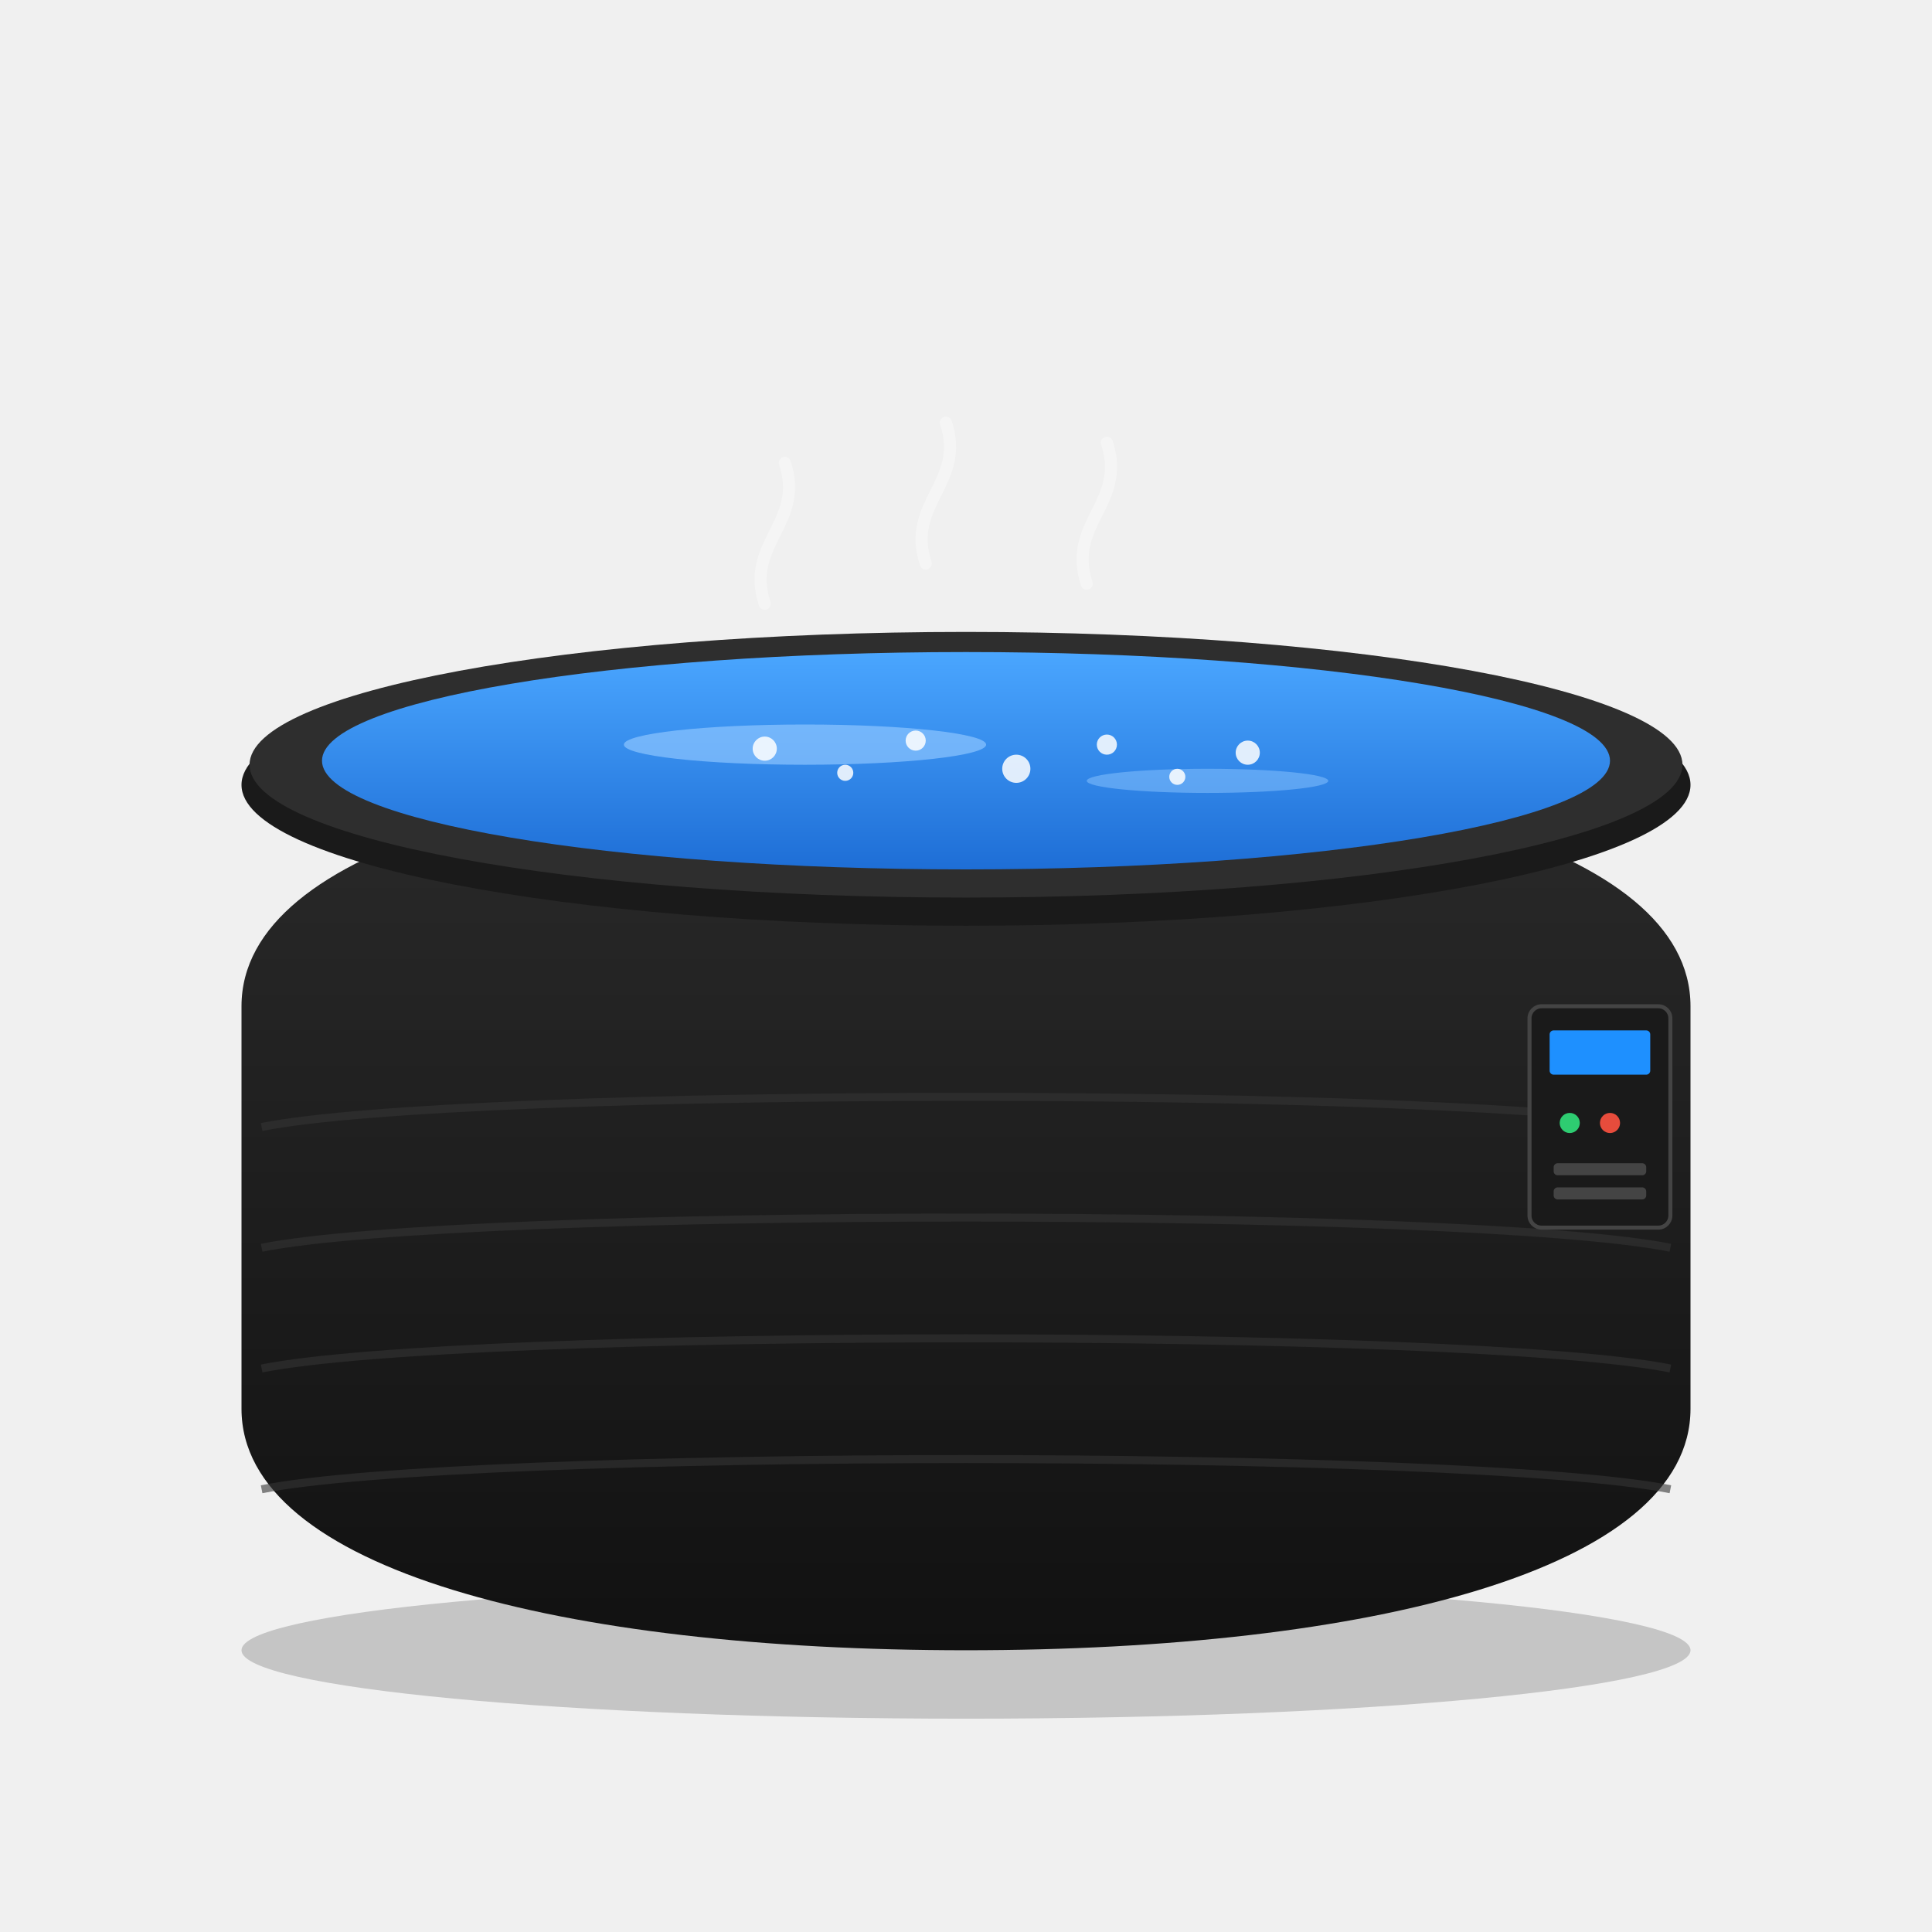
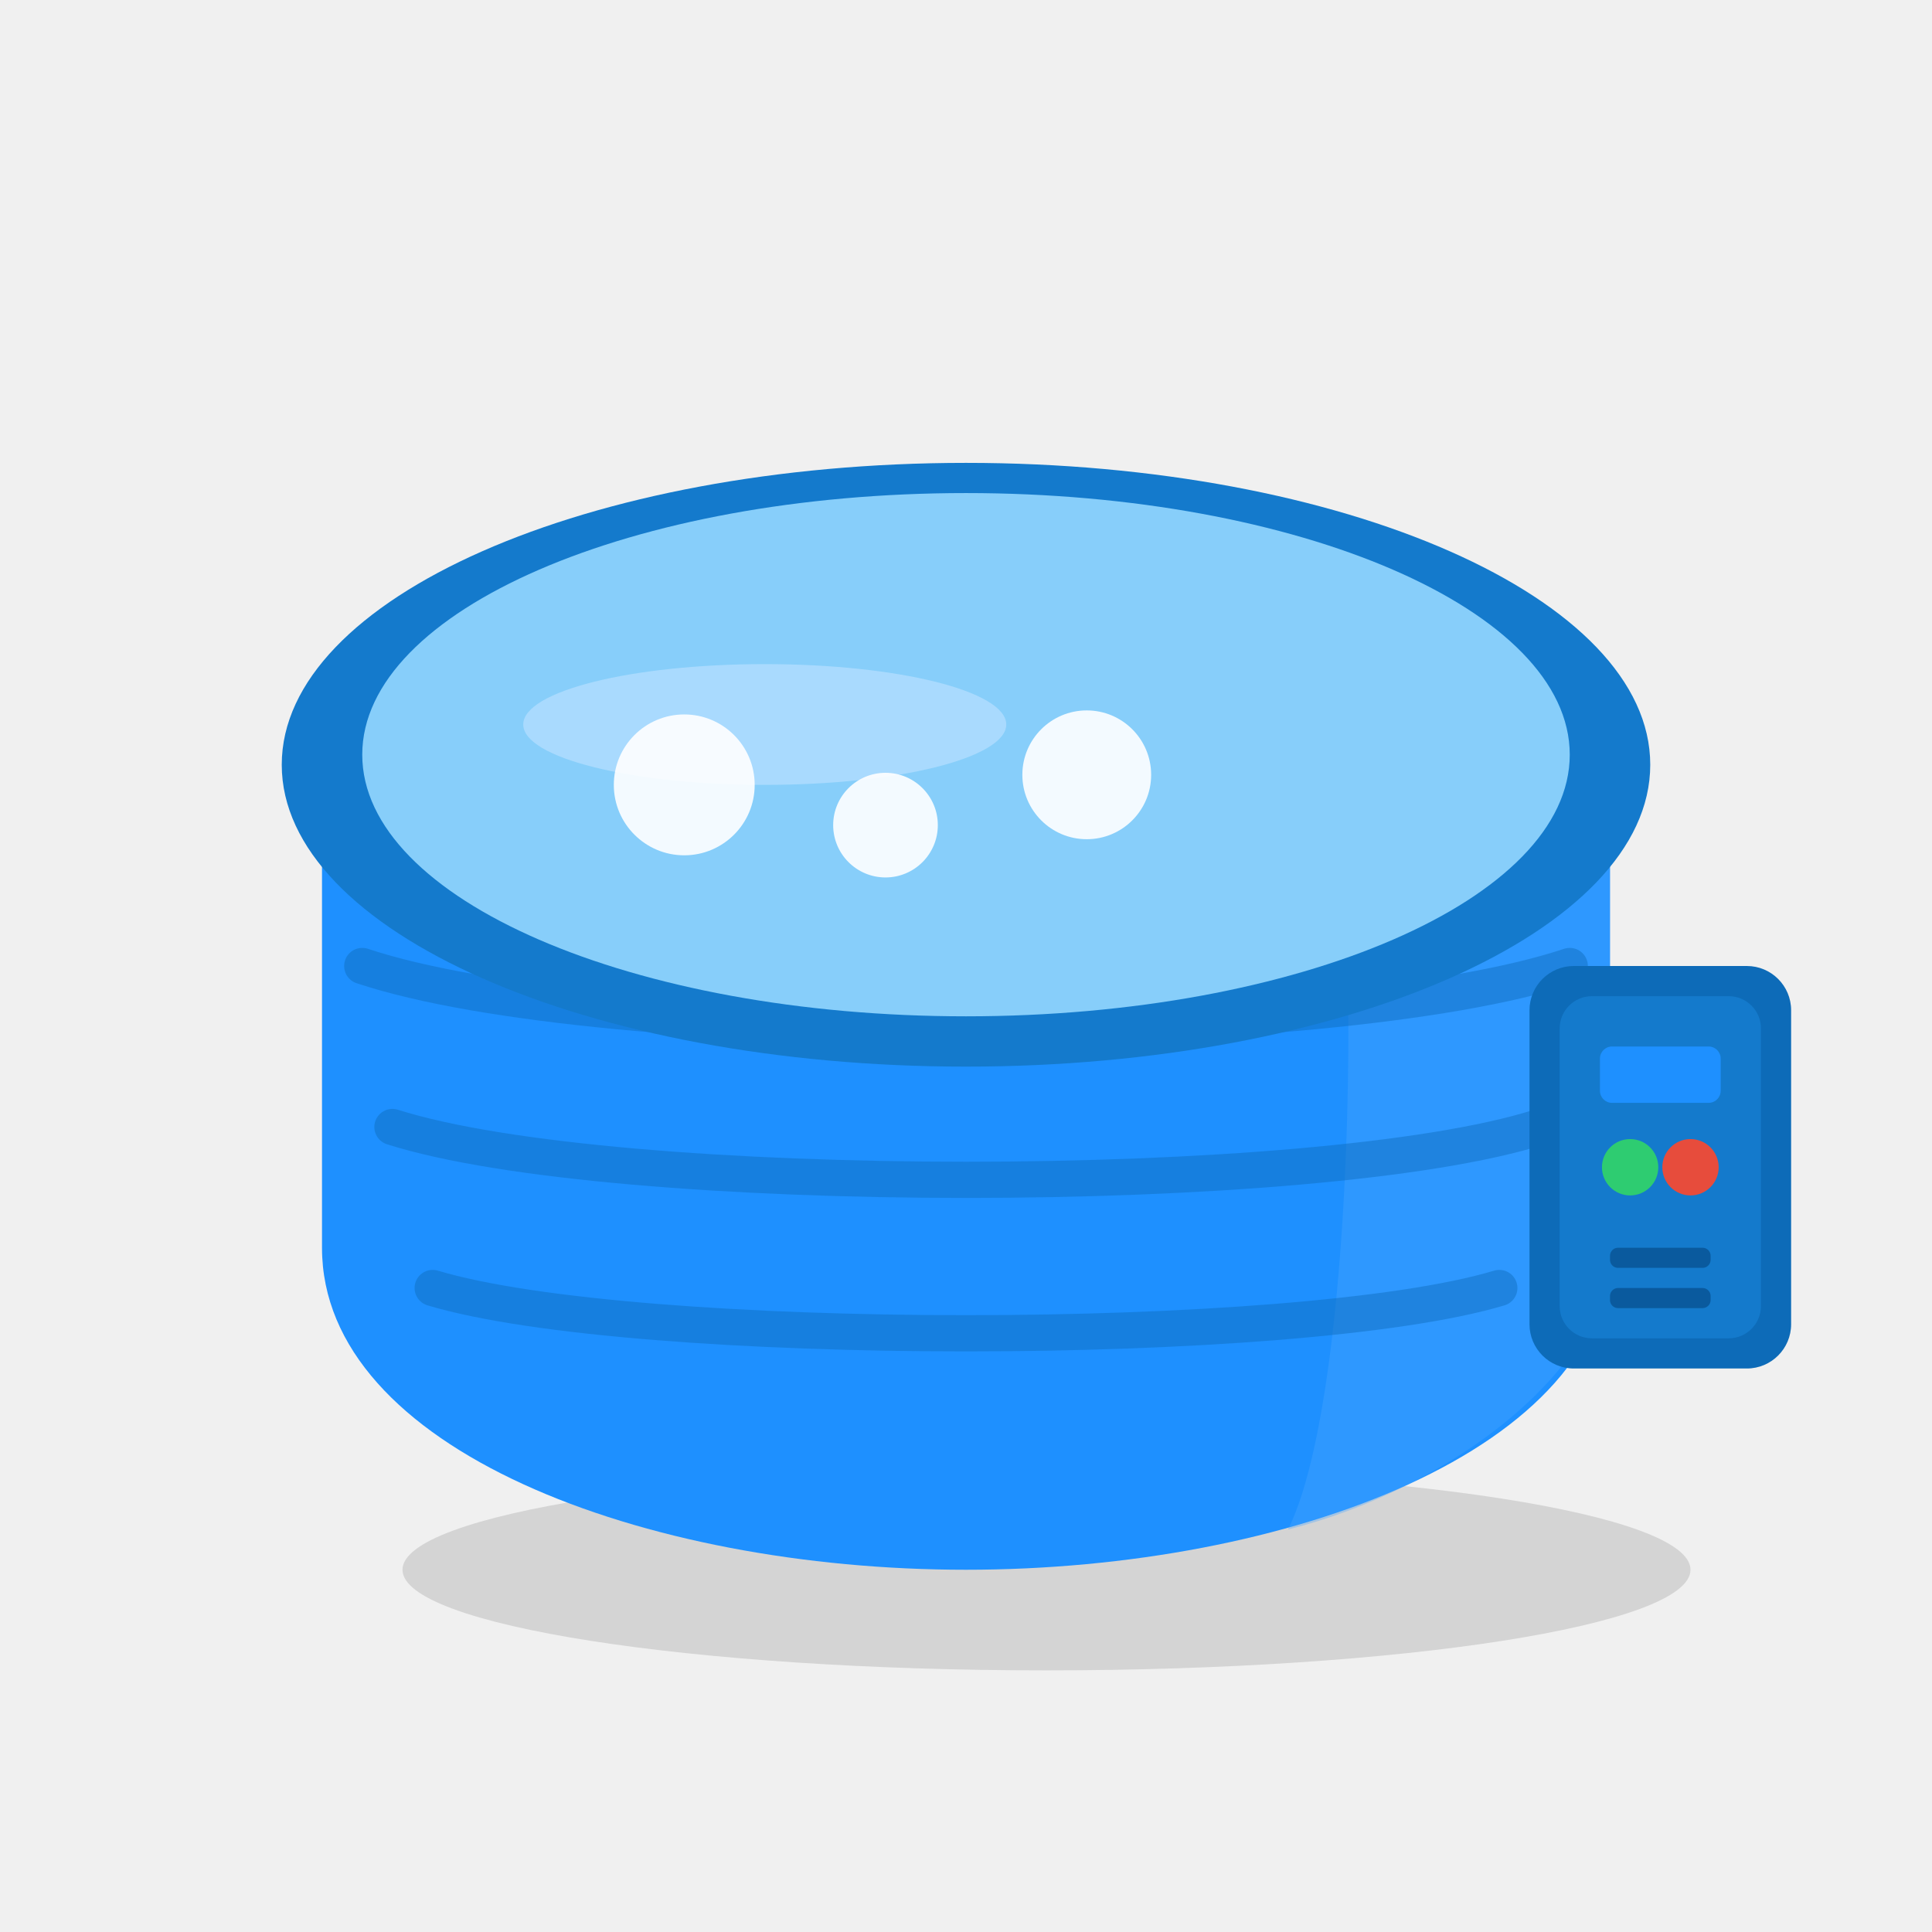
- <svg xmlns="http://www.w3.org/2000/svg" viewBox="0 0 960 960" width="960" height="960">
-   <defs>
-     <linearGradient id="water" x1="0" y1="0" x2="0" y2="1">
-       <stop offset="0" stop-color="#4aa6ff" />
-       <stop offset="1" stop-color="#1e6ed6" />
-     </linearGradient>
-     <linearGradient id="shell" x1="0" y1="0" x2="0" y2="1">
-       <stop offset="0" stop-color="#2a2a2a" />
-       <stop offset="1" stop-color="#111" />
-     </linearGradient>
-   </defs>
-   <ellipse cx="480" cy="820" rx="360" ry="34" fill="#000" opacity="0.18" />
-   <path d="M120 500            C120 420 280 380 480 380            C680 380 840 420 840 500            L840 700            C840 780 680 820 480 820            C280 820 120 780 120 700 Z" fill="url(#shell)" />
-   <g stroke="#333" stroke-width="4" fill="none" opacity="0.6">
-     <path d="M130 560 C230 540 730 540 830 560" />
-     <path d="M130 620 C230 600 730 600 830 620" />
-     <path d="M130 680 C230 660 730 660 830 680" />
-     <path d="M130 740 C230 720 730 720 830 740" />
-   </g>
-   <ellipse cx="480" cy="390" rx="360" ry="70" fill="#1a1a1a" />
-   <ellipse cx="480" cy="380" rx="356" ry="66" fill="#2e2e2e" />
-   <ellipse cx="480" cy="378" rx="320" ry="54" fill="url(#water)" />
-   <ellipse cx="400" cy="370" rx="90" ry="10" fill="#8cc5ff" opacity="0.7" />
-   <ellipse cx="600" cy="388" rx="60" ry="6" fill="#8cc5ff" opacity="0.5" />
-   <g fill="#ffffff" opacity="0.85">
-     <circle cx="380" cy="372" r="6" />
-     <circle cx="420" cy="384" r="4" />
-     <circle cx="455" cy="368" r="5" />
-     <circle cx="505" cy="382" r="7" />
-     <circle cx="550" cy="370" r="5" />
-     <circle cx="585" cy="386" r="4" />
-     <circle cx="620" cy="374" r="6" />
-   </g>
-   <rect x="760" y="500" width="70" height="110" rx="6" fill="#1a1a1a" stroke="#444" stroke-width="2" />
-   <rect x="770" y="512" width="50" height="22" rx="2" fill="#1e90ff" />
-   <circle cx="780" cy="558" r="5" fill="#2ecc71" />
-   <circle cx="800" cy="558" r="5" fill="#e74c3c" />
-   <rect x="772" y="578" width="46" height="6" rx="2" fill="#444" />
-   <rect x="772" y="590" width="46" height="6" rx="2" fill="#444" />
-   <g stroke="#ffffff" stroke-width="6" stroke-linecap="round" fill="none" opacity="0.35">
-     <path d="M380 300 C370 270 400 260 390 230" />
-     <path d="M460 280 C450 250 480 240 470 210" />
-     <path d="M540 290 C530 260 560 250 550 220" />
-   </g>
+ <svg xmlns="http://www.w3.org/2000/svg" viewBox="0 0 960 960">
+   <ellipse cx="520" cy="780" rx="320" ry="50" fill="#000000" opacity="0.12" />
+   <path fill="#1E90FF" d="M160 380     C160 280 320 240 480 240     C640 240 800 280 800 380     L800 620     C800 720 640 780 480 780     C320 780 160 720 160 620 Z" />
+   <path fill="#4AA6FF" d="M640 260     C720 280 800 320 800 380     L800 620     C800 680 720 740 640 760     C680 680 680 340 640 260 Z" opacity="0.35" />
+   <path fill="none" stroke="#0D6BB8" stroke-width="18" stroke-linecap="round" opacity="0.45" d="M180 480 C300 520 660 520 780 480" />
+   <path fill="none" stroke="#0D6BB8" stroke-width="18" stroke-linecap="round" opacity="0.45" d="M195 560 C305 595 655 595 765 560" />
+   <path fill="none" stroke="#0D6BB8" stroke-width="18" stroke-linecap="round" opacity="0.45" d="M215 640 C315 670 645 670 745 640" />
+   <ellipse cx="480" cy="380" rx="340" ry="150" fill="#147ACC" />
+   <ellipse cx="480" cy="375" rx="300" ry="130" fill="#87CEFA" />
+   <ellipse cx="380" cy="360" rx="120" ry="30" fill="#B8E0FF" opacity="0.7" />
+   <circle cx="340" cy="390" r="35" fill="#FFFFFF" opacity="0.9" />
+   <circle cx="440" cy="410" r="26" fill="#FFFFFF" opacity="0.9" />
+   <circle cx="540" cy="385" r="32" fill="#FFFFFF" opacity="0.9" />
+   <rect x="760" y="480" width="130" height="200" rx="22" fill="#0D6BB8" />
+   <rect x="775" y="495" width="100" height="170" rx="16" fill="#147ACC" />
+   <rect x="795" y="520" width="60" height="28" rx="6" fill="#1E90FF" />
+   <circle cx="810" cy="580" r="14" fill="#2ECC71" />
+   <circle cx="840" cy="580" r="14" fill="#E74C3C" />
+   <rect x="800" y="620" width="50" height="10" rx="4" fill="#0A5A9E" />
+   <rect x="800" y="640" width="50" height="10" rx="4" fill="#0A5A9E" />
</svg>
